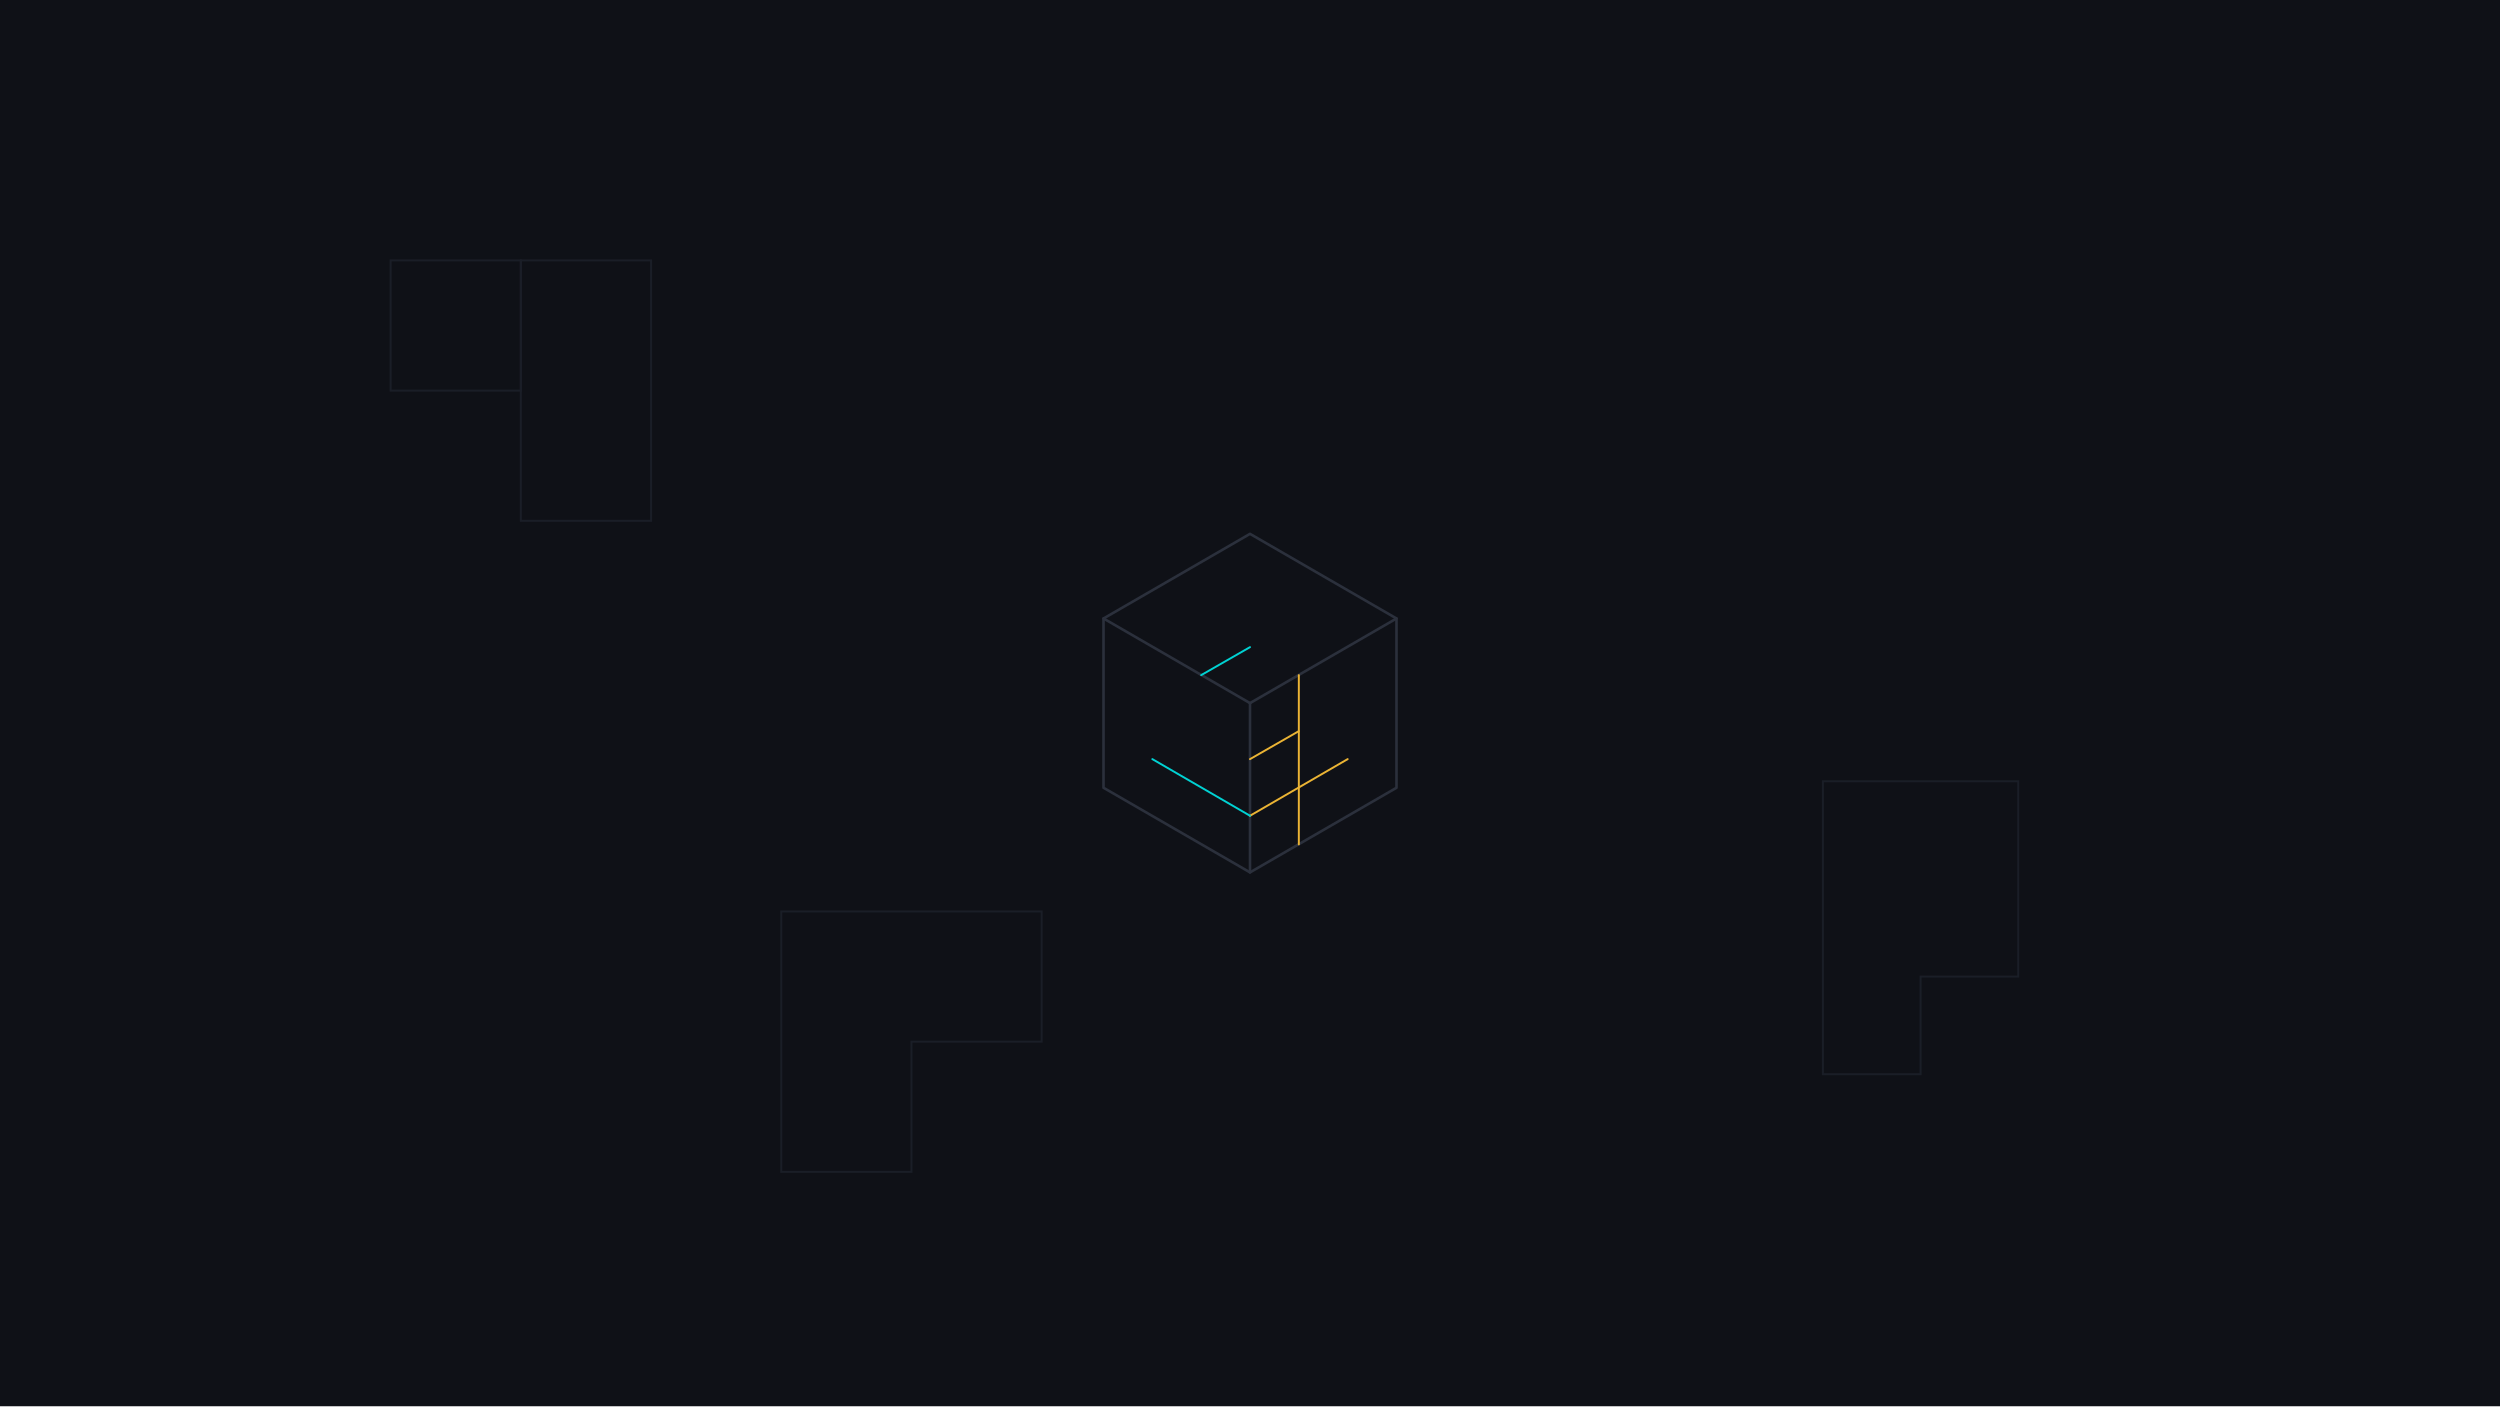
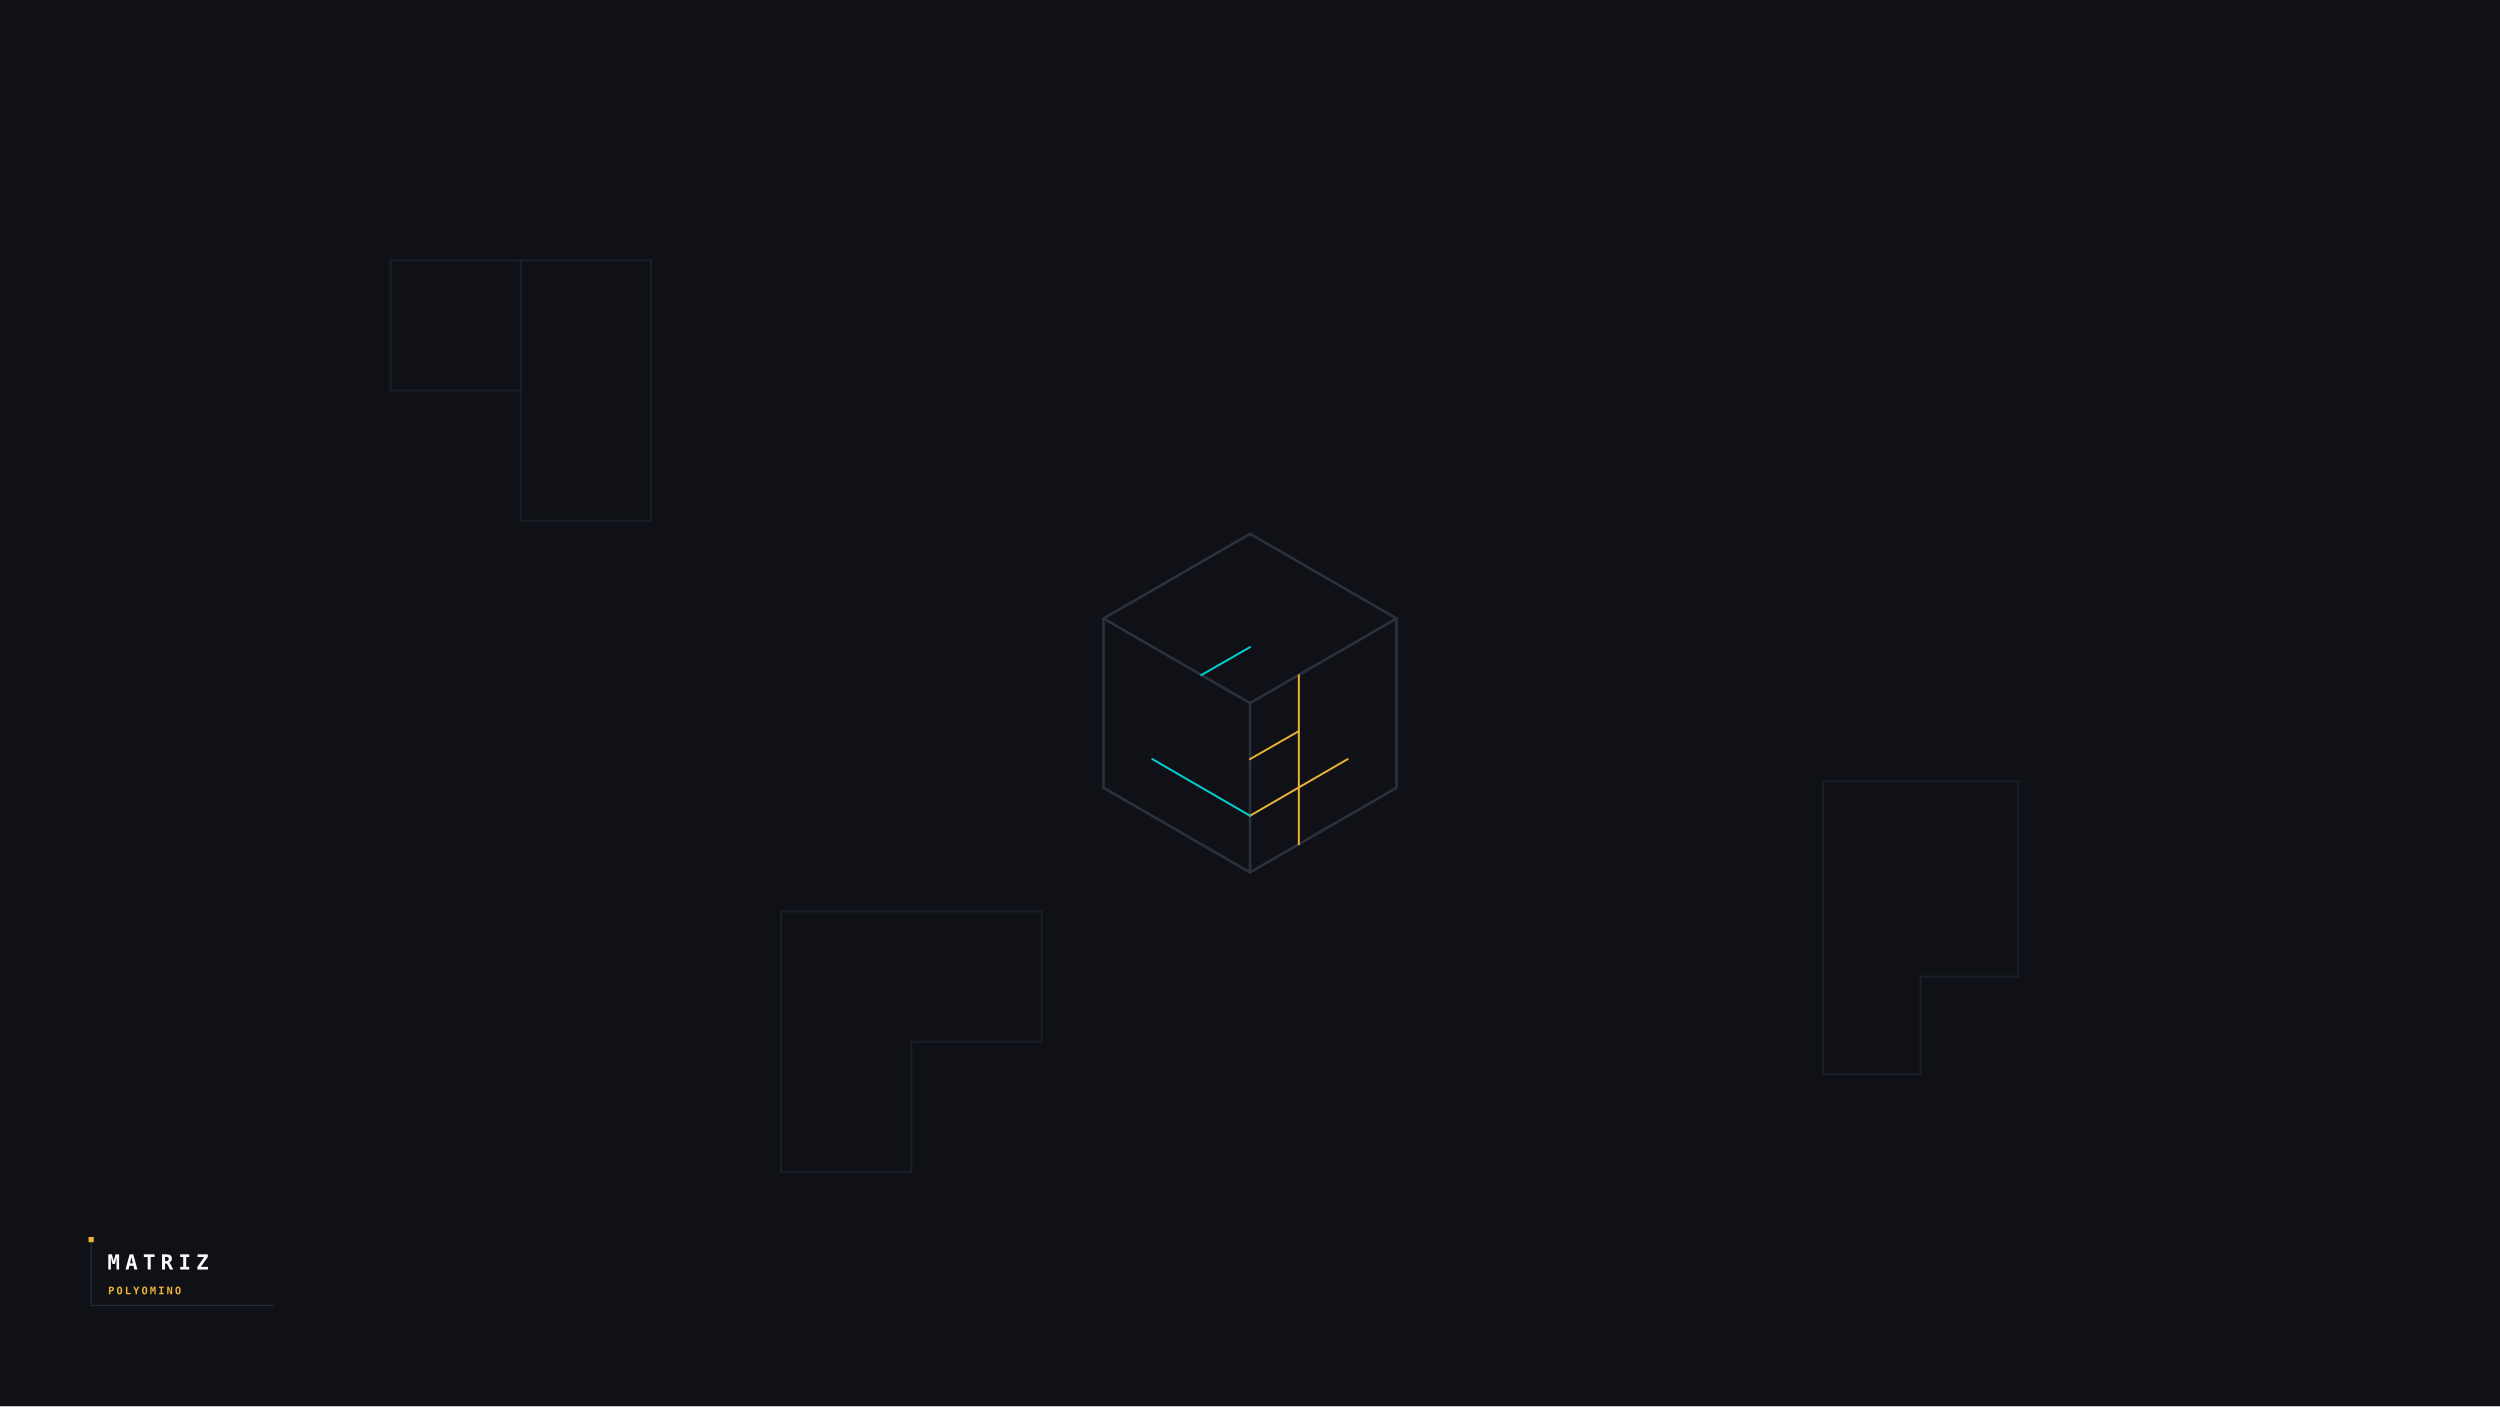
<svg xmlns="http://www.w3.org/2000/svg" viewBox="0 0 3840 2160" width="100%" height="100%">
  <rect width="3840" height="2160" fill="#0F1117" />
  <g stroke="#1A1E27" stroke-width="3" fill="none">
    <path d="M 600,400 h 200 v 200 h -200 z" />
    <path d="M 800,400 h 200 v 400 h -200 z" />
    <path d="M 2800,1200 h 300 v 300 h -150 v 150 h -150 z" />
    <path d="M 1200,1400 h 400 v 200 h -200 v 200 h -200 z" />
  </g>
  <g transform="translate(1920, 1080)" fill="none" stroke-linecap="round" stroke-linejoin="round">
    <polygon points="0,-260 225,-130 225,130 0,260 -225,130 -225,-130" stroke="#2B303C" stroke-width="4" />
    <line x1="0" y1="0" x2="0" y2="260" stroke="#2B303C" stroke-width="4" />
    <line x1="0" y1="0" x2="225" y2="-130" stroke="#2B303C" stroke-width="4" />
    <line x1="0" y1="0" x2="-225" y2="-130" stroke="#2B303C" stroke-width="4" />
    <line x1="0" y1="86" x2="75" y2="43" stroke="#EBB434" stroke-width="3" />
    <line x1="0" y1="173" x2="150" y2="86" stroke="#EBB434" stroke-width="3" />
    <line x1="75" y1="217" x2="75" y2="-43" stroke="#EBB434" stroke-width="3" />
    <line x1="-75" y1="-43" x2="0" y2="-86" stroke="#00D2D3" stroke-width="3" />
    <line x1="-150" y1="86" x2="0" y2="173" stroke="#00D2D3" stroke-width="3" />
  </g>
+   <g transform="translate(140, 1970)">
+     <path d="M 0,-70 L 0,35 L 280,35" stroke="#2B303C" stroke-width="1.5" fill="none" />
+     <rect x="-4" y="-70" width="8" height="8" fill="#EBB434" />
+     <text x="25" y="-20" fill="#F8FAFC" font-family="'JetBrains Mono', 'Fira Code', monospace" font-size="32" font-weight="700" letter-spacing="0.25em">MATRIZ</text>
+     <text x="26" y="18" fill="#EBB434" font-family="'JetBrains Mono', 'Fira Code', monospace" font-size="16" font-weight="600" letter-spacing="0.2em">POLYOMINO</text>
+   </g>
</svg>
